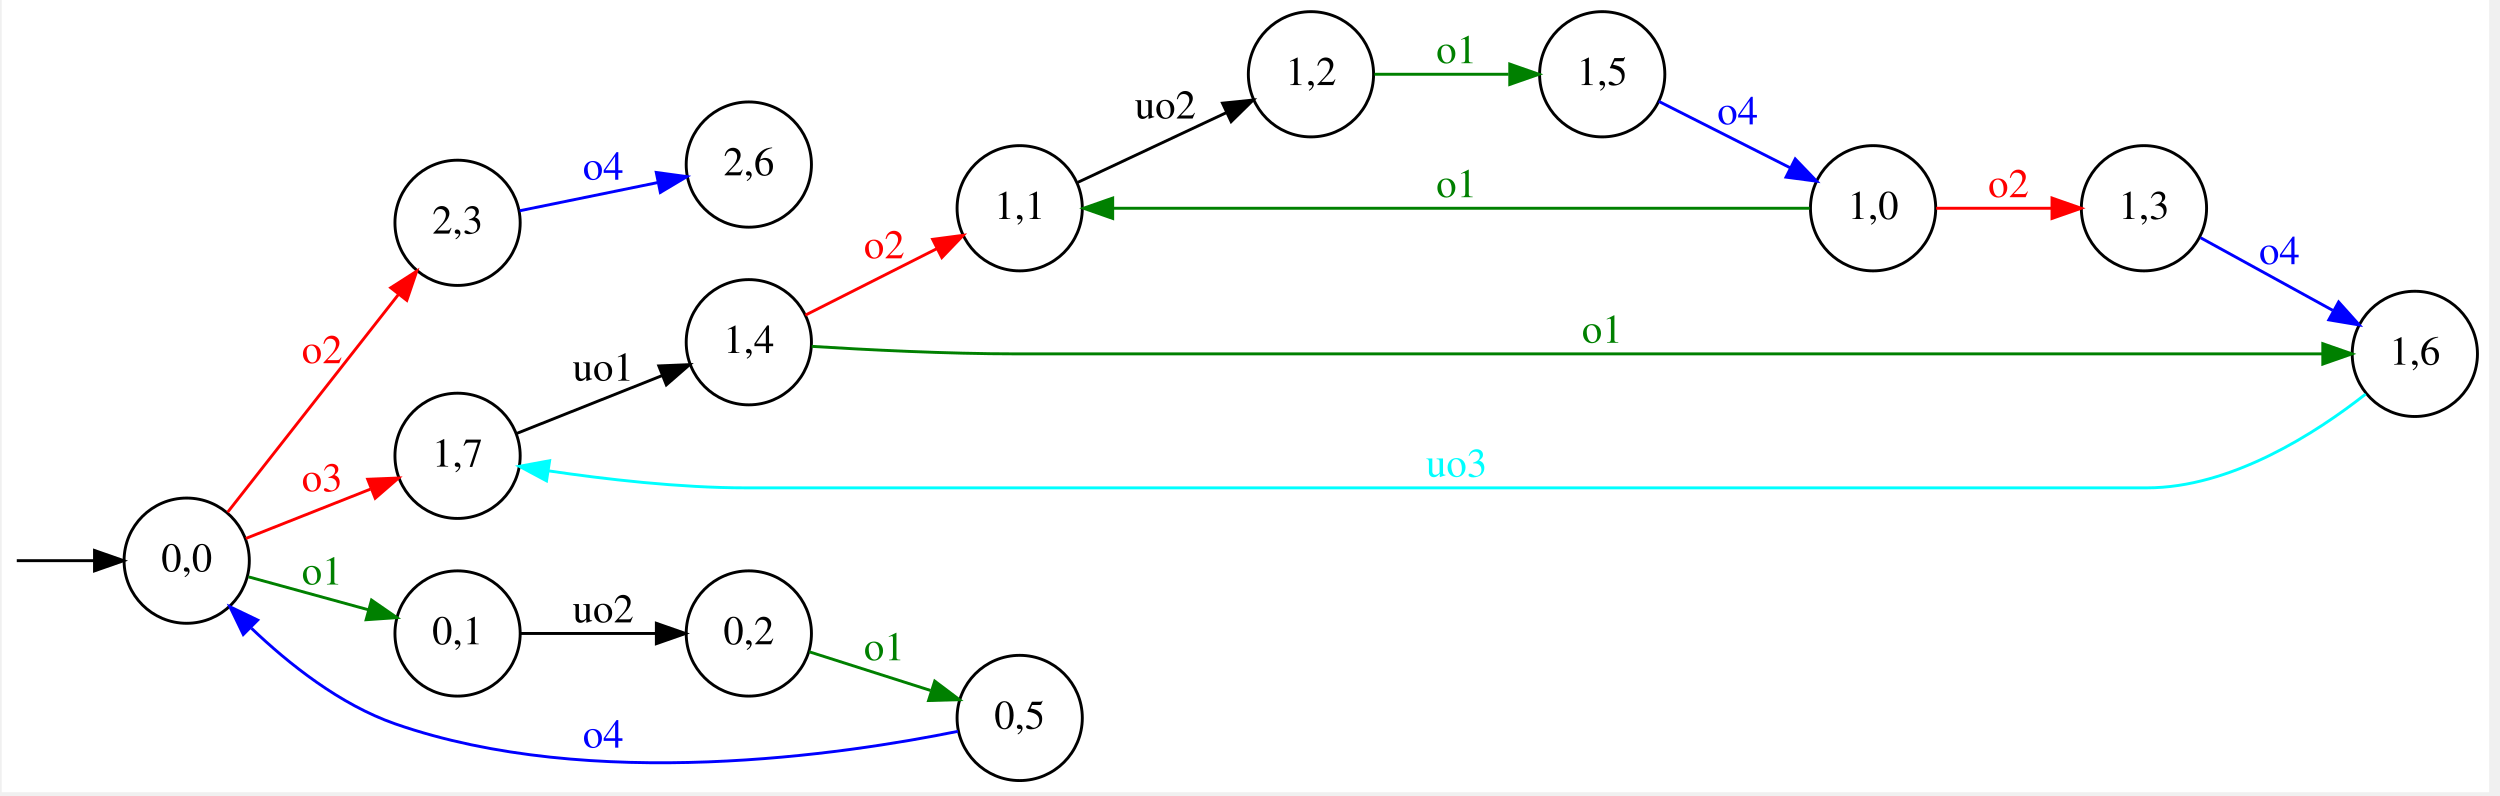
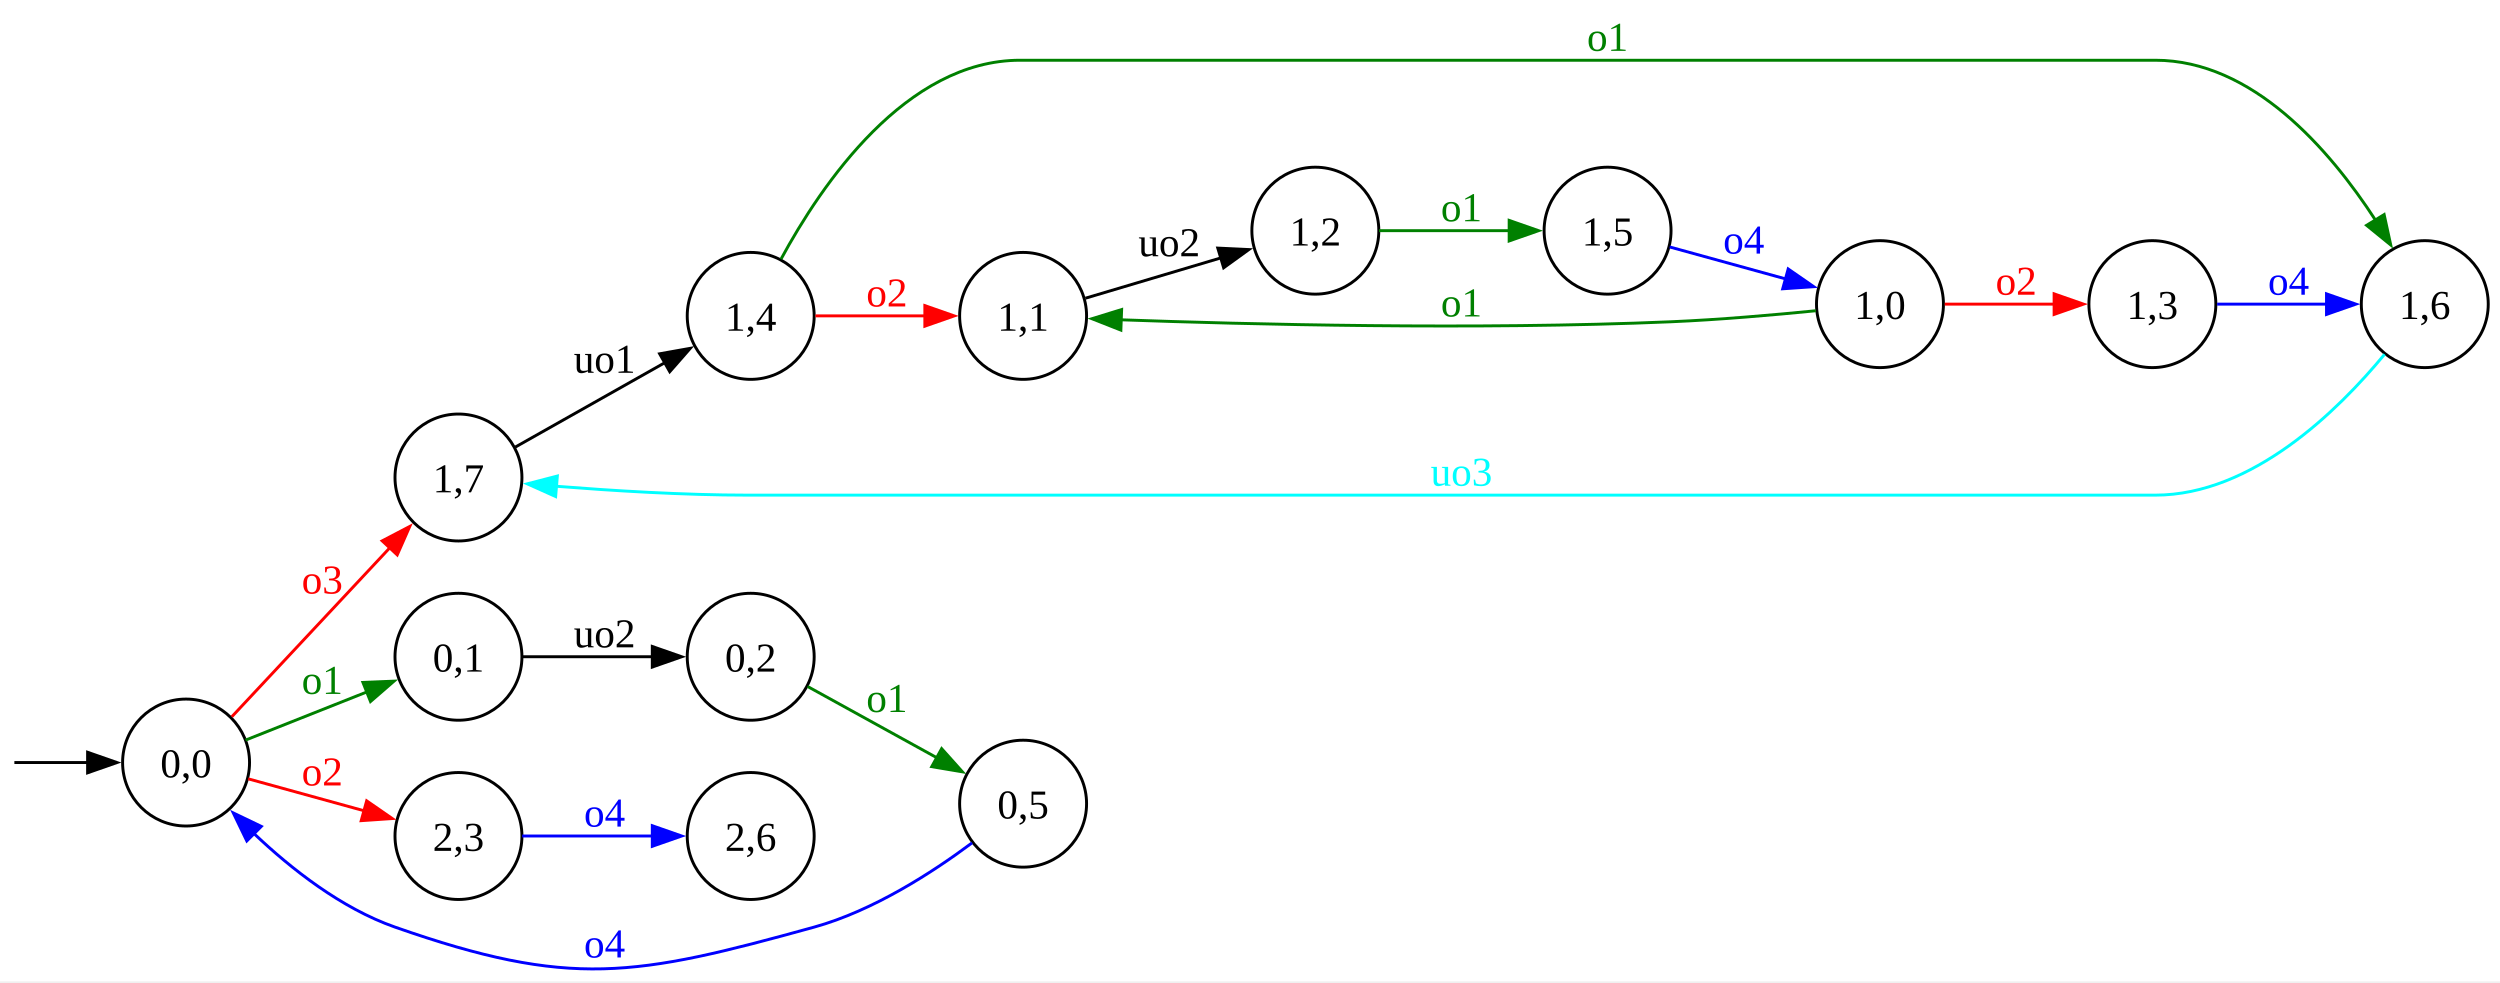
- <svg xmlns="http://www.w3.org/2000/svg" width="720pt" height="229pt" viewBox="0.00 0.00 720.00 229.32">
-   <g id="graph0" class="graph" transform="scale(0.84 0.84) rotate(0) translate(4 268)">
-     <polygon fill="white" stroke="transparent" points="-4,4 -4,-268 850,-268 850,4 -4,4" />
+ <svg xmlns="http://www.w3.org/2000/svg" width="720pt" height="283pt" viewBox="0.00 0.00 720.00 283.00">
+   <g id="graph0" class="graph" transform="scale(0.846292 0.846292) rotate(0) translate(4 329.95)">
+     <polygon fill="white" stroke="none" points="-4,4 -4,-329.95 846.77,-329.95 846.77,4 -4,4" />
    <g id="node1" class="node">
</g>
    <g id="node2" class="node">
-       <ellipse fill="none" stroke="black" cx="59.5" cy="-75.5" rx="21.5" ry="21.5" />
-       <text text-anchor="middle" x="59.5" y="-71.8" font-family="Times,serif" font-size="14.00">0,0</text>
+       <ellipse fill="none" stroke="black" cx="59.32" cy="-70.45" rx="21.6" ry="21.6" />
+       <text xml:space="preserve" text-anchor="middle" x="59.32" y="-65.4" font-family="Times New Roman,serif" font-size="14.00">0,0</text>
    </g>
    <g id="edge1" class="edge">
-       <path fill="none" stroke="black" d="M1.16,-75.5C2.71,-75.5 14.93,-75.5 27.7,-75.5" />
-       <polygon fill="black" stroke="black" points="27.85,-79 37.85,-75.5 27.85,-72 27.85,-79" />
+       <path fill="none" stroke="black" d="M0.89,-70.45C2.38,-70.45 13.8,-70.45 26.08,-70.45" />
+       <polygon fill="black" stroke="black" points="25.81,-73.95 35.81,-70.45 25.81,-66.95 25.81,-73.95" />
    </g>
    <g id="node3" class="node">
-       <ellipse fill="none" stroke="black" cx="152.5" cy="-191.5" rx="21.5" ry="21.5" />
-       <text text-anchor="middle" x="152.5" y="-187.8" font-family="Times,serif" font-size="14.00">2,3</text>
+       <ellipse fill="none" stroke="black" cx="152.02" cy="-167.45" rx="21.6" ry="21.6" />
+       <text xml:space="preserve" text-anchor="middle" x="152.02" y="-162.4" font-family="Times New Roman,serif" font-size="14.00">1,7</text>
    </g>
    <g id="edge2" class="edge">
-       <path fill="none" stroke="red" d="M73.54,-92.12C88.88,-111.67 114.49,-144.32 132.15,-166.83" />
-       <polygon fill="red" stroke="red" points="129.56,-169.2 138.49,-174.91 135.07,-164.88 129.56,-169.2" />
-       <text text-anchor="middle" x="106" y="-143.3" font-family="Times,serif" font-size="14.00" fill="red">o2</text>
+       <path fill="none" stroke="red" d="M74.89,-86.04C89.44,-101.6 111.98,-125.7 128.77,-143.66" />
+       <polygon fill="red" stroke="red" points="126.06,-145.89 135.45,-150.8 131.18,-141.11 126.06,-145.89" />
+       <text xml:space="preserve" text-anchor="middle" x="105.67" y="-127.96" font-family="Times New Roman,serif" font-size="14.00" fill="red">o3</text>
    </g>
    <g id="node4" class="node">
-       <ellipse fill="none" stroke="black" cx="152.5" cy="-111.5" rx="21.5" ry="21.5" />
-       <text text-anchor="middle" x="152.5" y="-107.8" font-family="Times,serif" font-size="14.00">1,7</text>
+       <ellipse fill="none" stroke="black" cx="152.02" cy="-106.45" rx="21.6" ry="21.6" />
+       <text xml:space="preserve" text-anchor="middle" x="152.02" y="-101.4" font-family="Times New Roman,serif" font-size="14.00">0,1</text>
    </g>
    <g id="edge3" class="edge">
-       <path fill="none" stroke="red" d="M79.8,-83.13C92.23,-88.05 108.61,-94.53 122.58,-100.06" />
-       <polygon fill="red" stroke="red" points="121.64,-103.45 132.23,-103.88 124.22,-96.94 121.64,-103.45" />
-       <text text-anchor="middle" x="106" y="-99.3" font-family="Times,serif" font-size="14.00" fill="red">o3</text>
+       <path fill="none" stroke="green" d="M79.56,-78.09C91.62,-82.88 107.42,-89.15 121.1,-94.58" />
+       <polygon fill="green" stroke="green" points="119.51,-97.71 130.09,-98.15 122.09,-91.21 119.51,-97.71" />
+       <text xml:space="preserve" text-anchor="middle" x="105.67" y="-93.81" font-family="Times New Roman,serif" font-size="14.00" fill="green">o1</text>
    </g>
    <g id="node5" class="node">
-       <ellipse fill="none" stroke="black" cx="152.5" cy="-50.5" rx="21.5" ry="21.5" />
-       <text text-anchor="middle" x="152.5" y="-46.8" font-family="Times,serif" font-size="14.00">0,1</text>
+       <ellipse fill="none" stroke="black" cx="152.02" cy="-45.45" rx="21.6" ry="21.6" />
+       <text xml:space="preserve" text-anchor="middle" x="152.02" y="-40.4" font-family="Times New Roman,serif" font-size="14.00">2,3</text>
    </g>
    <g id="edge4" class="edge">
-       <path fill="none" stroke="green" d="M80.7,-69.95C92.8,-66.63 108.4,-62.34 121.88,-58.64" />
-       <polygon fill="green" stroke="green" points="122.96,-61.97 131.67,-55.95 121.1,-55.22 122.96,-61.97" />
-       <text text-anchor="middle" x="106" y="-67.3" font-family="Times,serif" font-size="14.00" fill="green">o1</text>
+       <path fill="none" stroke="red" d="M80.45,-64.91C92.07,-61.7 106.94,-57.6 120.03,-54" />
+       <polygon fill="red" stroke="red" points="120.78,-57.42 129.49,-51.39 118.92,-50.67 120.78,-57.42" />
+       <text xml:space="preserve" text-anchor="middle" x="105.67" y="-62.65" font-family="Times New Roman,serif" font-size="14.00" fill="red">o2</text>
    </g>
    <g id="node6" class="node">
-       <ellipse fill="none" stroke="black" cx="252.5" cy="-211.5" rx="21.5" ry="21.5" />
-       <text text-anchor="middle" x="252.5" y="-207.8" font-family="Times,serif" font-size="14.00">2,6</text>
+       <ellipse fill="none" stroke="black" cx="251.47" cy="-222.45" rx="21.6" ry="21.6" />
+       <text xml:space="preserve" text-anchor="middle" x="251.47" y="-217.4" font-family="Times New Roman,serif" font-size="14.00">1,4</text>
    </g>
    <g id="edge5" class="edge">
-       <path fill="none" stroke="blue" d="M173.81,-195.64C187.47,-198.43 205.73,-202.16 221.12,-205.3" />
-       <polygon fill="blue" stroke="blue" points="220.72,-208.79 231.22,-207.36 222.12,-201.93 220.72,-208.79" />
-       <text text-anchor="middle" x="202.5" y="-206.3" font-family="Times,serif" font-size="14.00" fill="blue">o4</text>
+       <path fill="none" stroke="black" d="M171.35,-177.8C185.78,-185.94 206.13,-197.43 222.57,-206.71" />
+       <polygon fill="black" stroke="black" points="220.48,-209.55 230.9,-211.41 223.92,-203.45 220.48,-209.55" />
+       <text xml:space="preserve" text-anchor="middle" x="201.75" y="-203.08" font-family="Times New Roman,serif" font-size="14.00">uo1</text>
    </g>
    <g id="node7" class="node">
-       <ellipse fill="none" stroke="black" cx="252.5" cy="-150.5" rx="21.5" ry="21.5" />
-       <text text-anchor="middle" x="252.5" y="-146.8" font-family="Times,serif" font-size="14.00">1,4</text>
+       <ellipse fill="none" stroke="black" cx="251.47" cy="-106.45" rx="21.6" ry="21.6" />
+       <text xml:space="preserve" text-anchor="middle" x="251.47" y="-101.4" font-family="Times New Roman,serif" font-size="14.00">0,2</text>
    </g>
    <g id="edge6" class="edge">
-       <path fill="none" stroke="black" d="M172.86,-119.21C187.09,-124.87 206.66,-132.65 222.71,-139.04" />
-       <polygon fill="black" stroke="black" points="221.59,-142.37 232.18,-142.81 224.18,-135.86 221.59,-142.37" />
-       <text text-anchor="middle" x="202.5" y="-137.3" font-family="Times,serif" font-size="14.00">uo1</text>
+       <path fill="none" stroke="black" d="M173.69,-106.45C186.65,-106.45 203.63,-106.45 218.32,-106.45" />
+       <polygon fill="black" stroke="black" points="217.98,-109.95 227.98,-106.45 217.98,-102.95 217.98,-109.95" />
+       <text xml:space="preserve" text-anchor="middle" x="201.75" y="-109.65" font-family="Times New Roman,serif" font-size="14.00">uo2</text>
    </g>
    <g id="node8" class="node">
-       <ellipse fill="none" stroke="black" cx="252.5" cy="-50.5" rx="21.5" ry="21.5" />
-       <text text-anchor="middle" x="252.5" y="-46.8" font-family="Times,serif" font-size="14.00">0,2</text>
+       <ellipse fill="none" stroke="black" cx="251.47" cy="-45.45" rx="21.6" ry="21.6" />
+       <text xml:space="preserve" text-anchor="middle" x="251.47" y="-40.4" font-family="Times New Roman,serif" font-size="14.00">2,6</text>
    </g>
    <g id="edge7" class="edge">
-       <path fill="none" stroke="black" d="M174.28,-50.5C187.67,-50.5 205.31,-50.5 220.35,-50.5" />
-       <polygon fill="black" stroke="black" points="220.75,-54 230.75,-50.5 220.75,-47 220.75,-54" />
-       <text text-anchor="middle" x="202.5" y="-54.3" font-family="Times,serif" font-size="14.00">uo2</text>
+       <path fill="none" stroke="blue" d="M173.69,-45.45C186.65,-45.45 203.63,-45.45 218.32,-45.45" />
+       <polygon fill="blue" stroke="blue" points="217.98,-48.95 227.98,-45.45 217.98,-41.95 217.98,-48.95" />
+       <text xml:space="preserve" text-anchor="middle" x="201.75" y="-48.65" font-family="Times New Roman,serif" font-size="14.00" fill="blue">o4</text>
    </g>
    <g id="node9" class="node">
-       <ellipse fill="none" stroke="black" cx="345.5" cy="-196.5" rx="21.5" ry="21.5" />
-       <text text-anchor="middle" x="345.5" y="-192.8" font-family="Times,serif" font-size="14.00">1,1</text>
+       <ellipse fill="none" stroke="black" cx="821.17" cy="-226.45" rx="21.6" ry="21.6" />
+       <text xml:space="preserve" text-anchor="middle" x="821.17" y="-221.4" font-family="Times New Roman,serif" font-size="14.00">1,6</text>
    </g>
    <g id="edge8" class="edge">
-       <path fill="none" stroke="red" d="M271.92,-159.81C284.87,-166.36 302.42,-175.23 317.02,-182.61" />
-       <polygon fill="red" stroke="red" points="315.61,-185.82 326.11,-187.21 318.77,-179.57 315.61,-185.82" />
-       <text text-anchor="middle" x="299" y="-179.3" font-family="Times,serif" font-size="14.00" fill="red">o2</text>
+       <path fill="none" stroke="green" d="M261.78,-241.76C275.65,-267.39 304.33,-309.45 343.17,-309.45 343.17,-309.45 343.17,-309.45 729.47,-309.45 762.53,-309.45 788.78,-279.08 804.37,-255.08" />
+       <polygon fill="green" stroke="green" points="807.34,-256.93 809.59,-246.58 801.37,-253.27 807.34,-256.93" />
+       <text xml:space="preserve" text-anchor="middle" x="543.07" y="-312.65" font-family="Times New Roman,serif" font-size="14.00" fill="green">o1</text>
    </g>
    <g id="node10" class="node">
-       <ellipse fill="none" stroke="black" cx="824.5" cy="-146.5" rx="21.5" ry="21.5" />
-       <text text-anchor="middle" x="824.5" y="-142.8" font-family="Times,serif" font-size="14.00">1,6</text>
+       <ellipse fill="none" stroke="black" cx="344.17" cy="-222.45" rx="21.6" ry="21.6" />
+       <text xml:space="preserve" text-anchor="middle" x="344.17" y="-217.4" font-family="Times New Roman,serif" font-size="14.00">1,1</text>
    </g>
    <g id="edge9" class="edge">
-       <path fill="none" stroke="green" d="M274.09,-149.08C292.53,-147.93 320.3,-146.5 344.5,-146.5 344.5,-146.5 344.5,-146.5 732.5,-146.5 752.52,-146.5 775.01,-146.5 792.63,-146.5" />
-       <polygon fill="green" stroke="green" points="792.9,-150 802.9,-146.5 792.9,-143 792.9,-150" />
-       <text text-anchor="middle" x="545.5" y="-150.3" font-family="Times,serif" font-size="14.00" fill="green">o1</text>
+       <path fill="none" stroke="red" d="M273.51,-222.45C284.61,-222.45 298.48,-222.45 310.91,-222.45" />
+       <polygon fill="red" stroke="red" points="310.73,-225.95 320.73,-222.45 310.73,-218.95 310.73,-225.95" />
+       <text xml:space="preserve" text-anchor="middle" x="297.82" y="-225.65" font-family="Times New Roman,serif" font-size="14.00" fill="red">o2</text>
    </g>
    <g id="node11" class="node">
-       <ellipse fill="none" stroke="black" cx="345.5" cy="-21.5" rx="21.5" ry="21.5" />
-       <text text-anchor="middle" x="345.5" y="-17.8" font-family="Times,serif" font-size="14.00">0,5</text>
+       <ellipse fill="none" stroke="black" cx="344.17" cy="-56.45" rx="21.6" ry="21.6" />
+       <text xml:space="preserve" text-anchor="middle" x="344.17" y="-51.4" font-family="Times New Roman,serif" font-size="14.00">0,5</text>
    </g>
    <g id="edge10" class="edge">
-       <path fill="none" stroke="green" d="M273.25,-44.21C285.41,-40.33 301.23,-35.29 314.88,-30.94" />
-       <polygon fill="green" stroke="green" points="316.33,-34.15 324.79,-27.78 314.2,-27.48 316.33,-34.15" />
-       <text text-anchor="middle" x="299" y="-41.3" font-family="Times,serif" font-size="14.00" fill="green">o1</text>
+       <path fill="none" stroke="green" d="M270.82,-96.34C283.49,-89.36 300.56,-79.94 314.95,-72.01" />
+       <polygon fill="green" stroke="green" points="316.45,-75.18 323.52,-67.29 313.07,-69.05 316.45,-75.18" />
+       <text xml:space="preserve" text-anchor="middle" x="297.82" y="-87.65" font-family="Times New Roman,serif" font-size="14.00" fill="green">o1</text>
+     </g>
+     <g id="edge11" class="edge">
+       <path fill="none" stroke="cyan" d="M807.49,-209.38C791.59,-190.12 762.4,-161.45 729.47,-161.45 250.47,-161.45 250.47,-161.45 250.47,-161.45 228.68,-161.45 204.19,-162.97 185.22,-164.48" />
+       <polygon fill="cyan" stroke="cyan" points="185.09,-160.97 175.42,-165.3 185.67,-167.95 185.09,-160.97" />
+       <text xml:space="preserve" text-anchor="middle" x="493.35" y="-164.65" font-family="Times New Roman,serif" font-size="14.00" fill="cyan">uo3</text>
    </g>
    <g id="node12" class="node">
-       <ellipse fill="none" stroke="black" cx="445.5" cy="-242.5" rx="21.5" ry="21.5" />
-       <text text-anchor="middle" x="445.5" y="-238.8" font-family="Times,serif" font-size="14.00">1,2</text>
-     </g>
-     <g id="edge11" class="edge">
-       <path fill="none" stroke="black" d="M365.4,-205.37C379.9,-212.18 400.16,-221.69 416.54,-229.37" />
-       <polygon fill="black" stroke="black" points="415.12,-232.58 425.66,-233.66 418.1,-226.24 415.12,-232.58" />
-       <text text-anchor="middle" x="395.5" y="-227.3" font-family="Times,serif" font-size="14.00">uo2</text>
+       <ellipse fill="none" stroke="black" cx="443.62" cy="-251.45" rx="21.6" ry="21.6" />
+       <text xml:space="preserve" text-anchor="middle" x="443.62" y="-246.4" font-family="Times New Roman,serif" font-size="14.00">1,2</text>
    </g>
    <g id="edge12" class="edge">
-       <path fill="none" stroke="cyan" d="M807.62,-132.7C790.36,-119.15 761.35,-100.5 732.5,-100.5 251.5,-100.5 251.5,-100.5 251.5,-100.5 228.68,-100.5 203.05,-103.48 183.72,-106.34" />
-       <polygon fill="cyan" stroke="cyan" points="183.04,-102.91 173.7,-107.9 184.11,-109.82 183.04,-102.91" />
-       <text text-anchor="middle" x="495.5" y="-104.3" font-family="Times,serif" font-size="14.00" fill="cyan">uo3</text>
+       <path fill="none" stroke="black" d="M365.36,-228.46C378.69,-232.43 396.41,-237.7 411.52,-242.2" />
+       <polygon fill="black" stroke="black" points="410.42,-245.52 421,-245.02 412.42,-238.82 410.42,-245.52" />
+       <text xml:space="preserve" text-anchor="middle" x="393.9" y="-242.75" font-family="Times New Roman,serif" font-size="14.00">uo2</text>
    </g>
    <g id="edge13" class="edge">
-       <path fill="none" stroke="blue" d="M324.35,-16.92C285.59,-9.04 198.55,4.06 131,-19.5 112.18,-26.07 94.61,-39.99 81.72,-52.31" />
-       <polygon fill="blue" stroke="blue" points="78.93,-50.15 74.33,-59.69 83.88,-55.1 78.93,-50.15" />
-       <text text-anchor="middle" x="202.5" y="-11.3" font-family="Times,serif" font-size="14.00" fill="blue">o4</text>
+       <path fill="none" stroke="blue" d="M326.8,-43.12C313.3,-33.04 293.17,-20.02 273.07,-14.45 211.97,2.45 190.25,6.51 130.42,-14.45 112.15,-20.86 95.09,-34.25 82.38,-46.33" />
+       <polygon fill="blue" stroke="blue" points="79.99,-43.77 75.38,-53.31 84.93,-48.72 79.99,-43.77" />
+       <text xml:space="preserve" text-anchor="middle" x="201.75" y="-4.11" font-family="Times New Roman,serif" font-size="14.00" fill="blue">o4</text>
    </g>
    <g id="node13" class="node">
-       <ellipse fill="none" stroke="black" cx="545.5" cy="-242.5" rx="21.5" ry="21.5" />
-       <text text-anchor="middle" x="545.5" y="-238.8" font-family="Times,serif" font-size="14.00">1,5</text>
+       <ellipse fill="none" stroke="black" cx="543.07" cy="-251.45" rx="21.6" ry="21.6" />
+       <text xml:space="preserve" text-anchor="middle" x="543.07" y="-246.4" font-family="Times New Roman,serif" font-size="14.00">1,5</text>
    </g>
    <g id="edge14" class="edge">
-       <path fill="none" stroke="green" d="M467.28,-242.5C480.67,-242.5 498.31,-242.5 513.35,-242.5" />
-       <polygon fill="green" stroke="green" points="513.75,-246 523.75,-242.5 513.75,-239 513.75,-246" />
-       <text text-anchor="middle" x="495.5" y="-246.3" font-family="Times,serif" font-size="14.00" fill="green">o1</text>
+       <path fill="none" stroke="green" d="M465.29,-251.45C478.25,-251.45 495.23,-251.45 509.92,-251.45" />
+       <polygon fill="green" stroke="green" points="509.58,-254.95 519.58,-251.45 509.58,-247.95 509.58,-254.95" />
+       <text xml:space="preserve" text-anchor="middle" x="493.35" y="-254.65" font-family="Times New Roman,serif" font-size="14.00" fill="green">o1</text>
    </g>
    <g id="node14" class="node">
-       <ellipse fill="none" stroke="black" cx="638.5" cy="-196.5" rx="21.5" ry="21.5" />
-       <text text-anchor="middle" x="638.5" y="-192.8" font-family="Times,serif" font-size="14.00">1,0</text>
+       <ellipse fill="none" stroke="black" cx="635.77" cy="-226.45" rx="21.6" ry="21.6" />
+       <text xml:space="preserve" text-anchor="middle" x="635.77" y="-221.4" font-family="Times New Roman,serif" font-size="14.00">1,0</text>
    </g>
    <g id="edge15" class="edge">
-       <path fill="none" stroke="blue" d="M564.92,-233.19C577.87,-226.64 595.42,-217.77 610.02,-210.39" />
-       <polygon fill="blue" stroke="blue" points="611.77,-213.43 619.11,-205.79 608.61,-207.18 611.77,-213.43" />
-       <text text-anchor="middle" x="592" y="-225.3" font-family="Times,serif" font-size="14.00" fill="blue">o4</text>
+       <path fill="none" stroke="blue" d="M564.2,-245.91C575.82,-242.7 590.69,-238.6 603.78,-235" />
+       <polygon fill="blue" stroke="blue" points="604.53,-238.42 613.24,-232.39 602.67,-231.67 604.53,-238.42" />
+       <text xml:space="preserve" text-anchor="middle" x="589.42" y="-243.65" font-family="Times New Roman,serif" font-size="14.00" fill="blue">o4</text>
+     </g>
+     <g id="edge16" class="edge">
+       <path fill="none" stroke="green" d="M613.94,-224.2C600.01,-222.81 581.27,-221.16 564.67,-220.45 498.17,-217.61 420.23,-219.58 377.42,-221.12" />
+       <polygon fill="green" stroke="green" points="377.44,-217.61 367.58,-221.49 377.7,-224.61 377.44,-217.61" />
+       <text xml:space="preserve" text-anchor="middle" x="493.35" y="-222.25" font-family="Times New Roman,serif" font-size="14.00" fill="green">o1</text>
+     </g>
+     <g id="node15" class="node">
+       <ellipse fill="none" stroke="black" cx="728.47" cy="-226.45" rx="21.6" ry="21.6" />
+       <text xml:space="preserve" text-anchor="middle" x="728.47" y="-221.4" font-family="Times New Roman,serif" font-size="14.00">1,3</text>
    </g>
    <g id="edge17" class="edge">
-       <path fill="none" stroke="green" d="M616.76,-196.5C566.41,-196.5 437.47,-196.5 377.74,-196.5" />
-       <polygon fill="green" stroke="green" points="377.43,-193 367.43,-196.5 377.43,-200 377.43,-193" />
-       <text text-anchor="middle" x="495.5" y="-200.3" font-family="Times,serif" font-size="14.00" fill="green">o1</text>
-     </g>
-     <g id="node15" class="node">
-       <ellipse fill="none" stroke="black" cx="731.5" cy="-196.5" rx="21.5" ry="21.5" />
-       <text text-anchor="middle" x="731.5" y="-192.8" font-family="Times,serif" font-size="14.00">1,3</text>
-     </g>
-     <g id="edge16" class="edge">
-       <path fill="none" stroke="red" d="M660.15,-196.5C671.9,-196.5 686.84,-196.5 699.93,-196.5" />
-       <polygon fill="red" stroke="red" points="699.93,-200 709.93,-196.5 699.93,-193 699.93,-200" />
-       <text text-anchor="middle" x="685" y="-200.3" font-family="Times,serif" font-size="14.00" fill="red">o2</text>
+       <path fill="none" stroke="red" d="M657.81,-226.45C668.91,-226.45 682.78,-226.45 695.21,-226.45" />
+       <polygon fill="red" stroke="red" points="695.03,-229.95 705.03,-226.45 695.03,-222.95 695.03,-229.95" />
+       <text xml:space="preserve" text-anchor="middle" x="682.12" y="-229.65" font-family="Times New Roman,serif" font-size="14.00" fill="red">o2</text>
    </g>
    <g id="edge18" class="edge">
-       <path fill="none" stroke="blue" d="M750.92,-186.38C763.95,-179.22 781.65,-169.49 796.31,-161.44" />
-       <polygon fill="blue" stroke="blue" points="798.34,-164.32 805.42,-156.43 794.97,-158.18 798.34,-164.32" />
-       <text text-anchor="middle" x="778" y="-177.3" font-family="Times,serif" font-size="14.00" fill="blue">o4</text>
+       <path fill="none" stroke="blue" d="M750.51,-226.45C761.61,-226.45 775.48,-226.45 787.91,-226.45" />
+       <polygon fill="blue" stroke="blue" points="787.73,-229.95 797.73,-226.45 787.73,-222.95 787.73,-229.95" />
+       <text xml:space="preserve" text-anchor="middle" x="774.82" y="-229.65" font-family="Times New Roman,serif" font-size="14.00" fill="blue">o4</text>
    </g>
  </g>
</svg>
